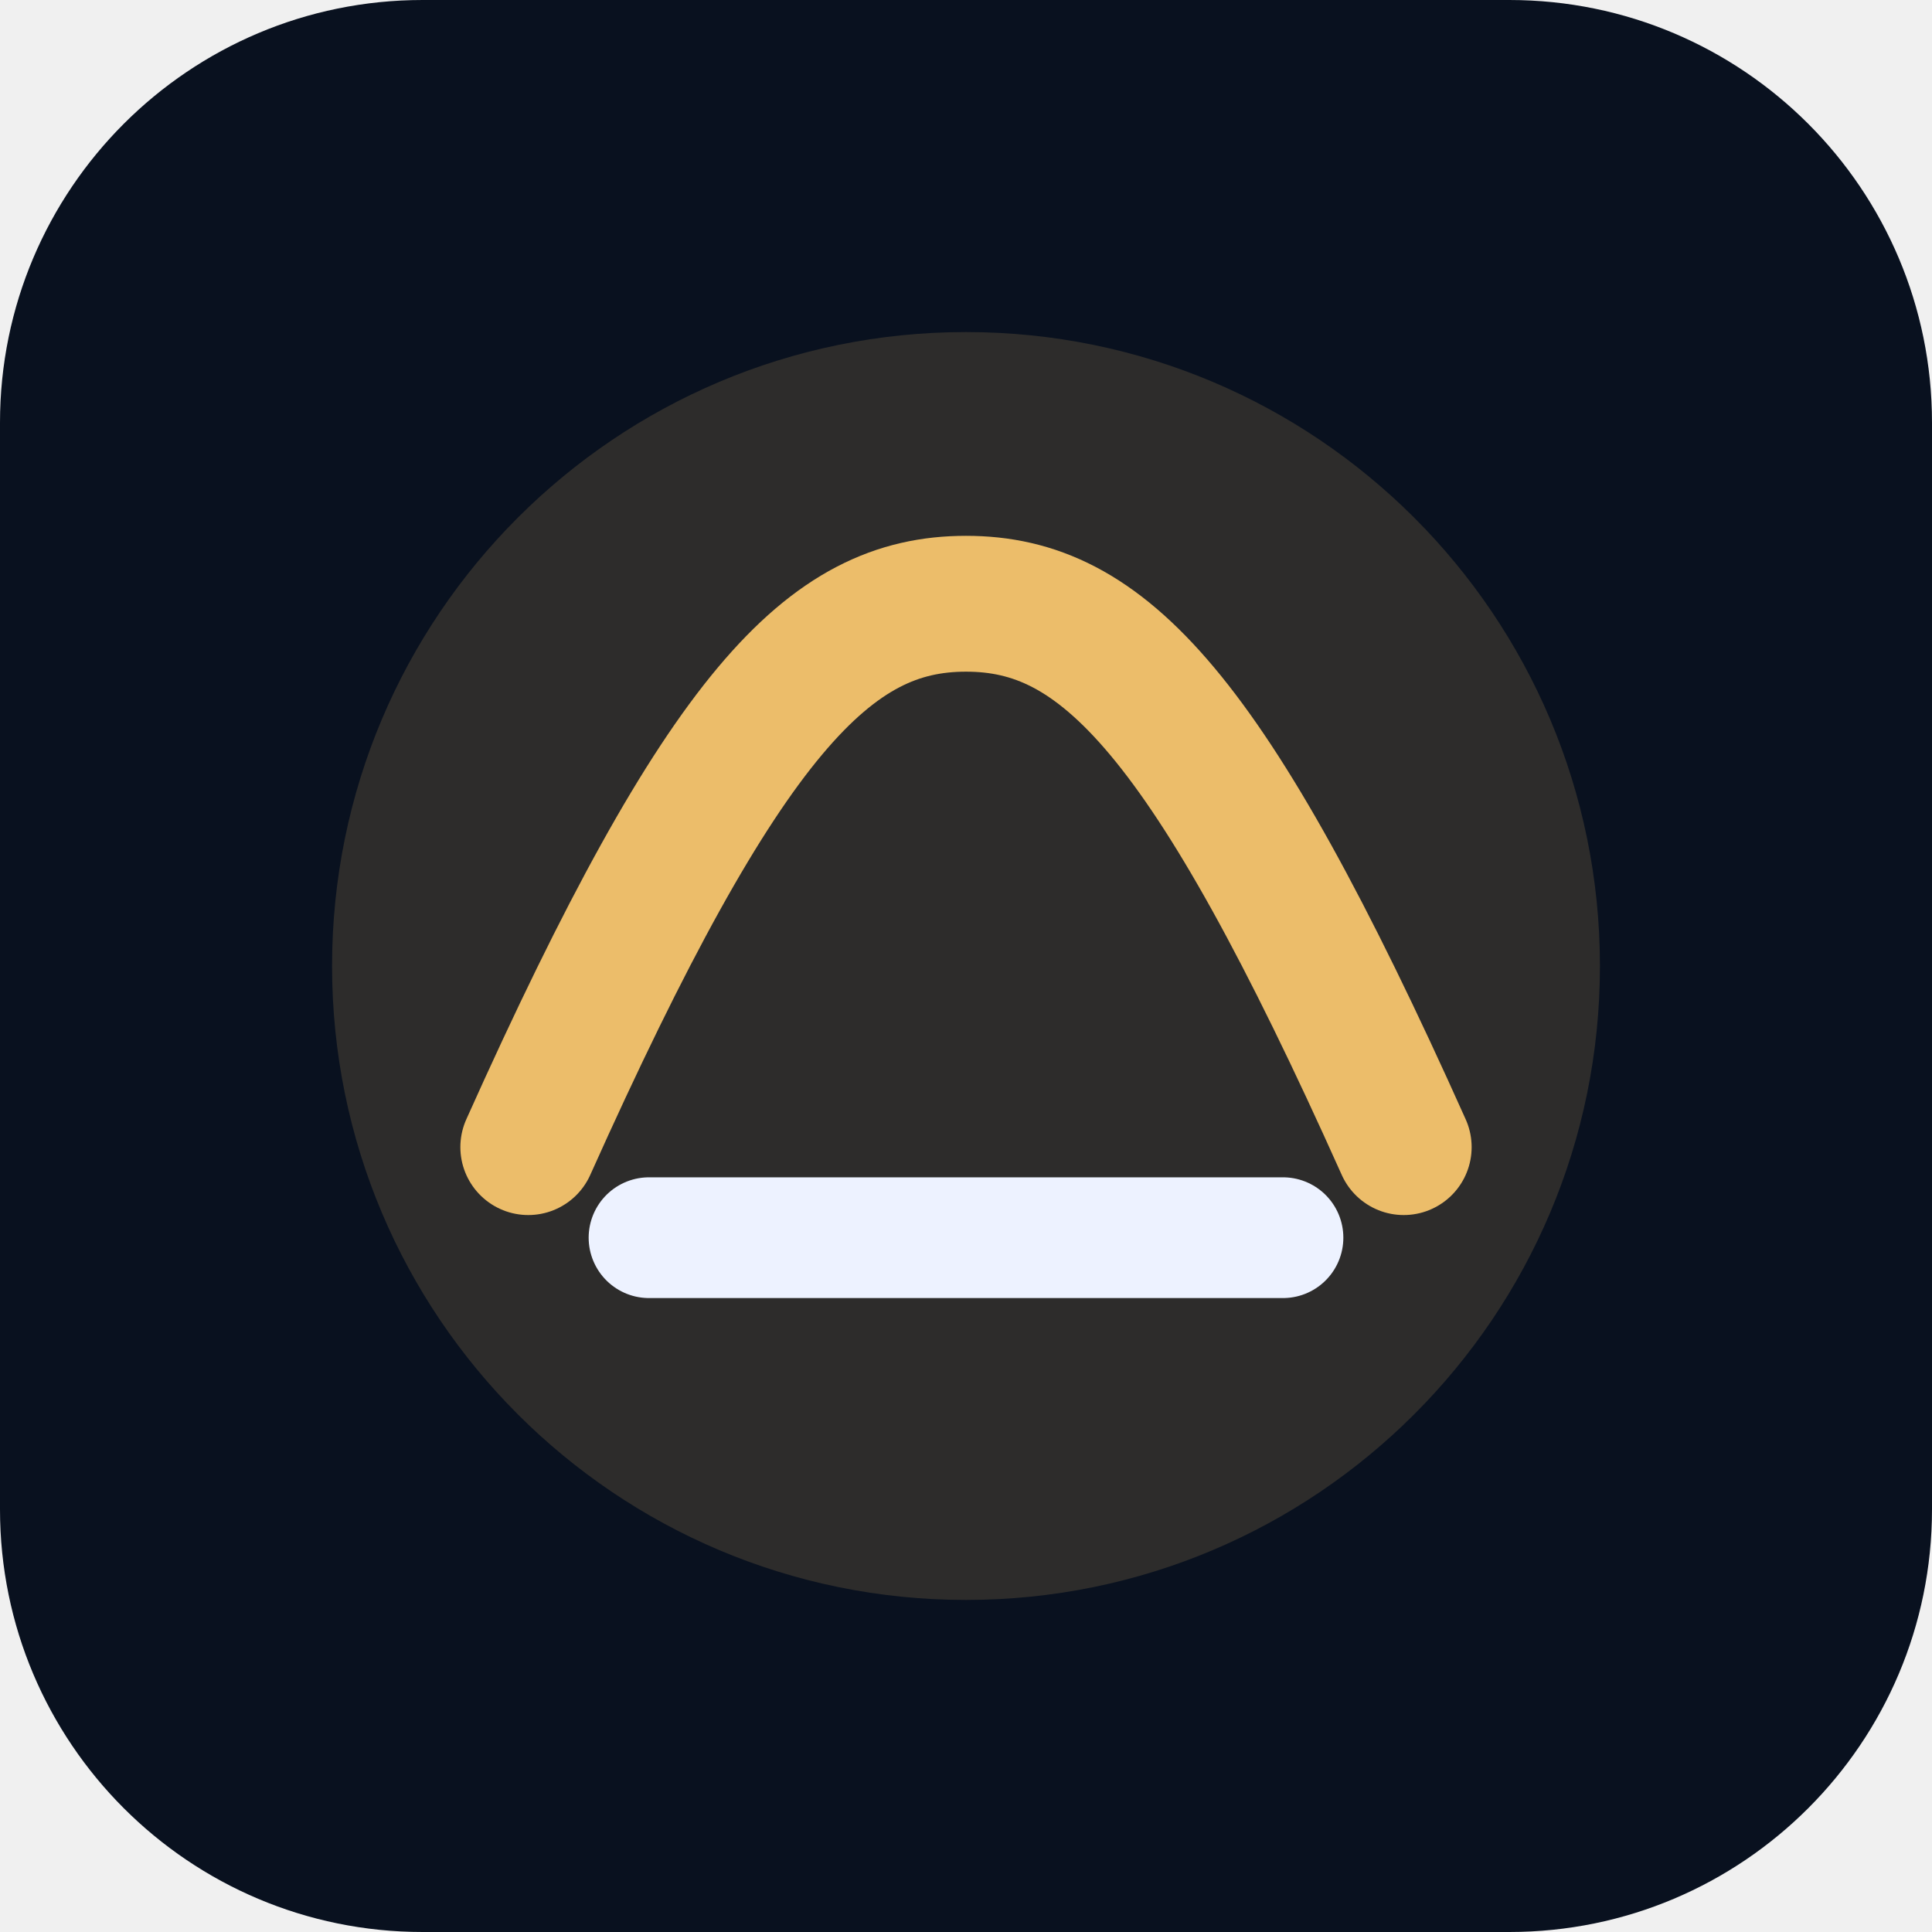
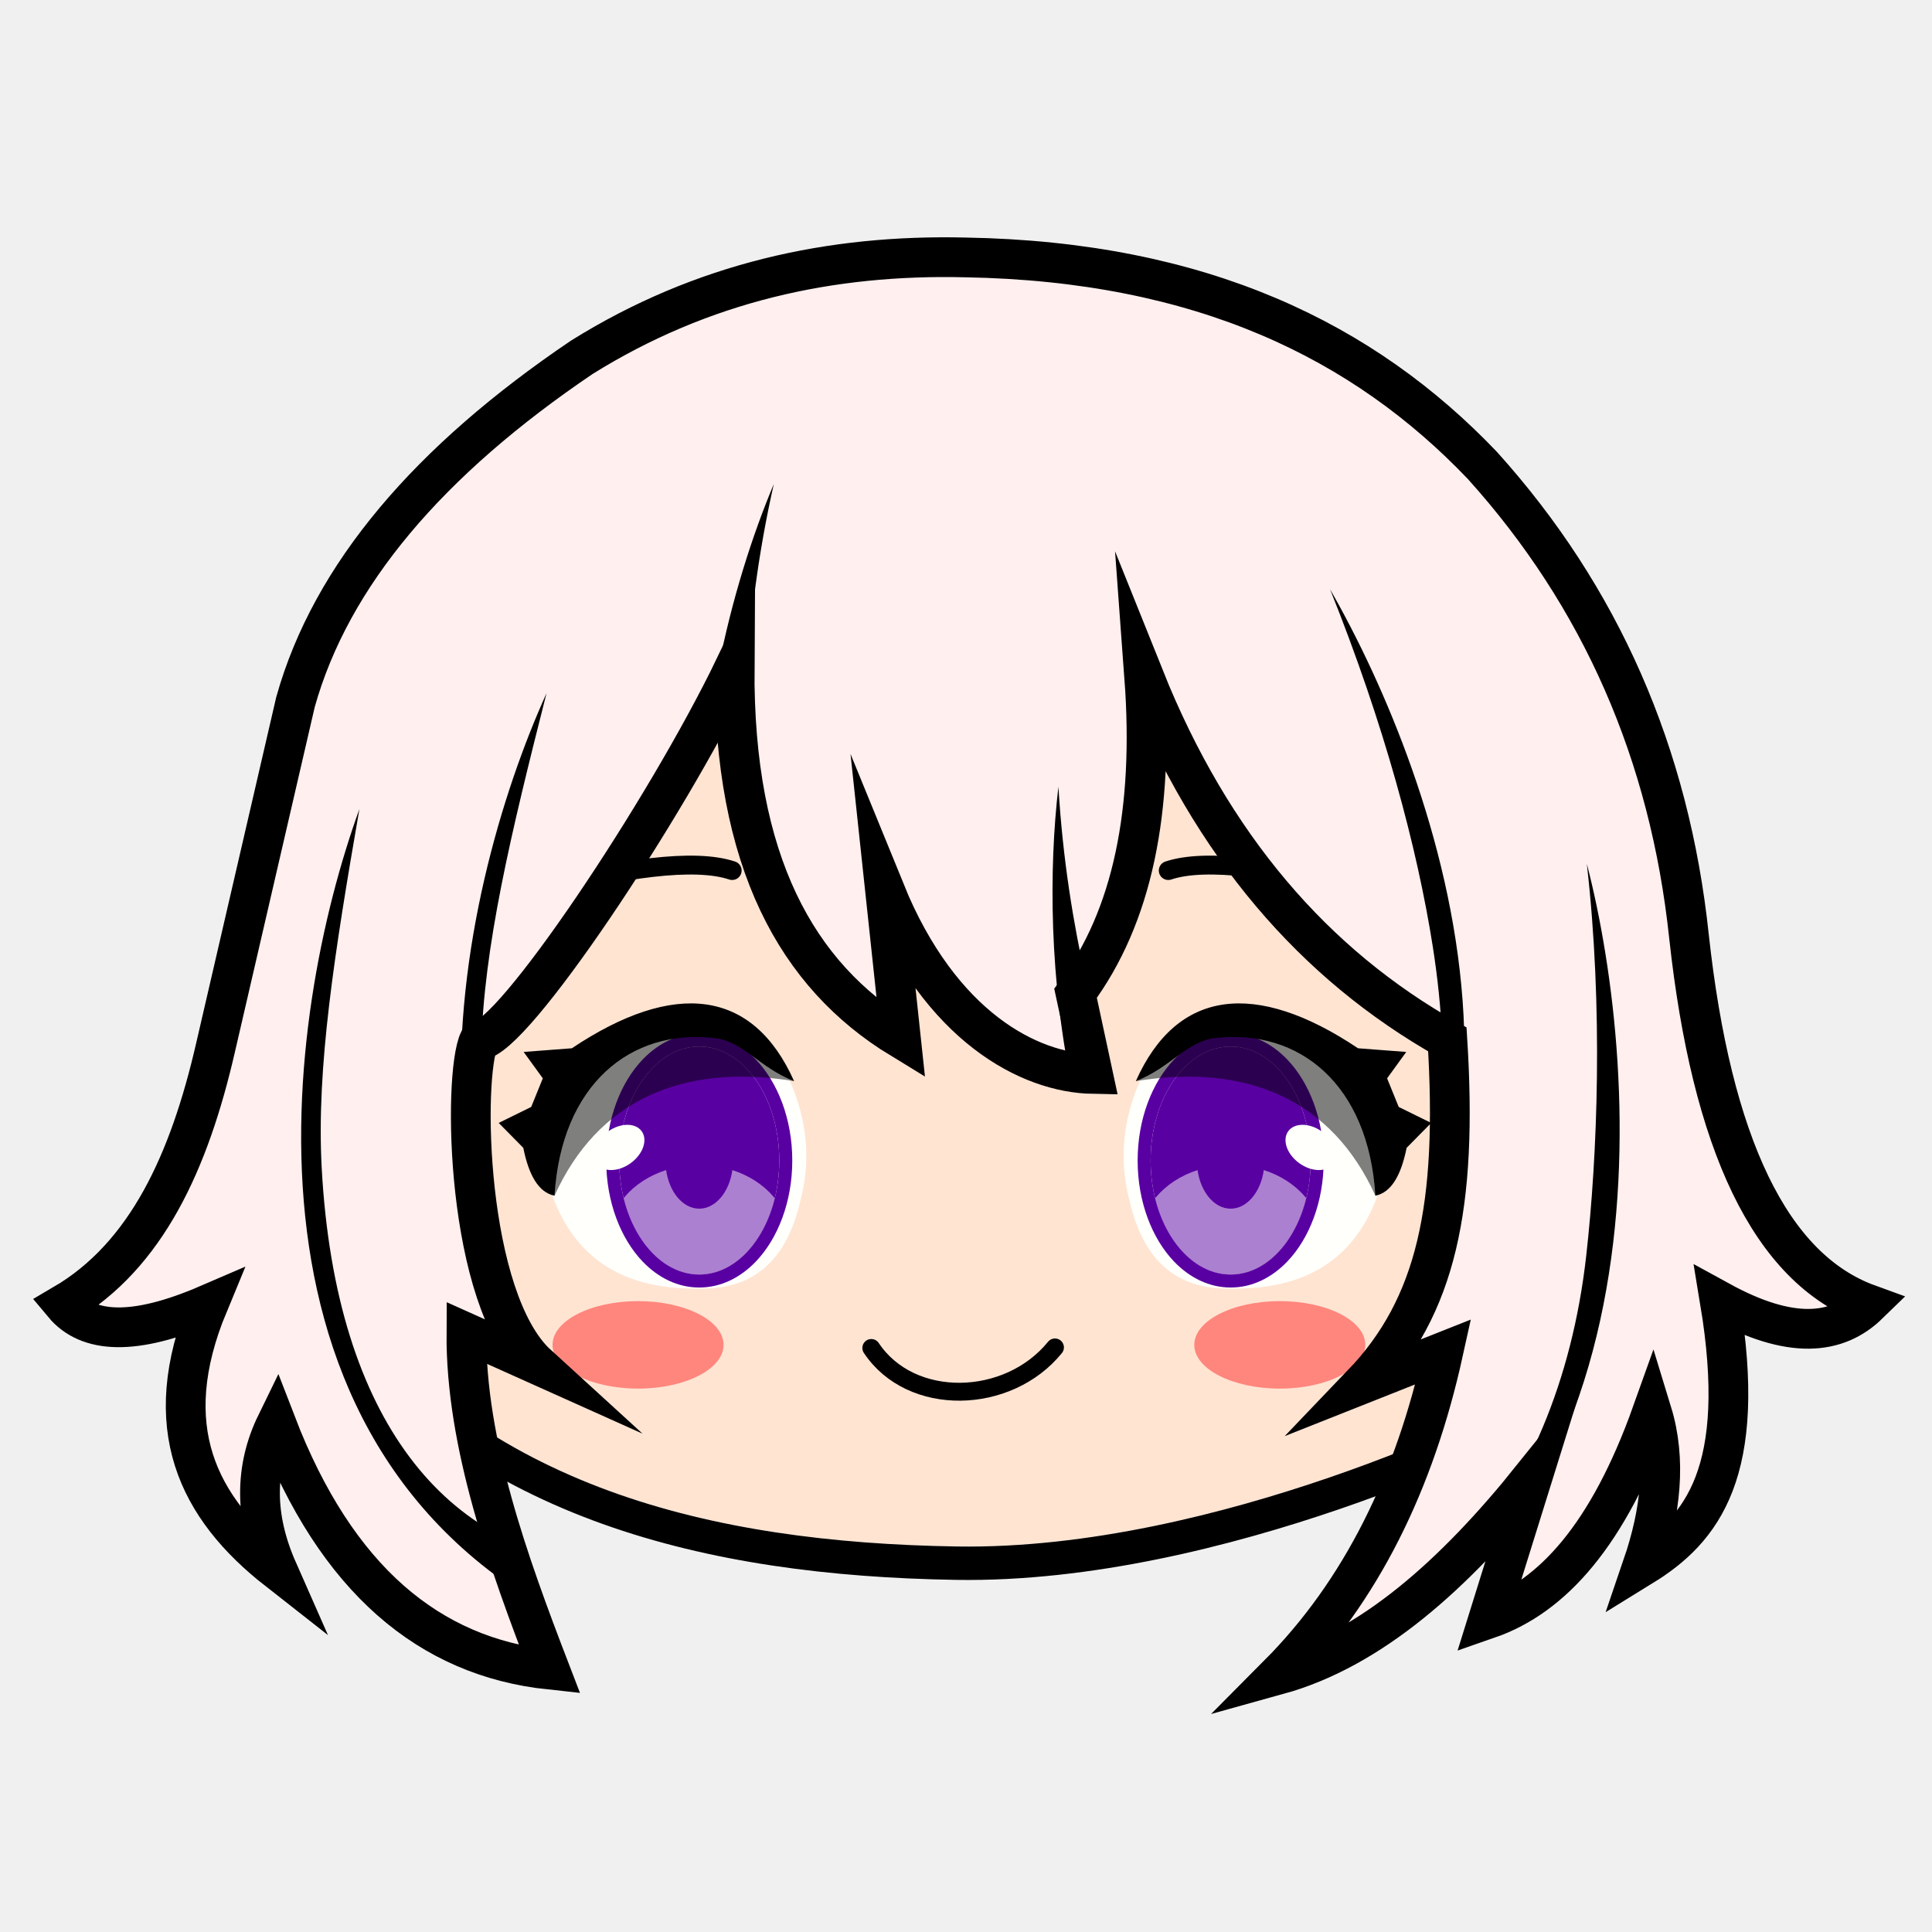
- <svg xmlns="http://www.w3.org/2000/svg" viewBox="0 0 128 128" role="img" aria-labelledby="title">
-   <rect width="128" height="128" rx="28" fill="#09111f" />
-   <circle cx="64" cy="64" r="42" fill="#ecbd6a" opacity="0.16" />
-   <path d="M35 76c13-29 20-36 29-36s16 7 29 36" fill="none" stroke="#ecbd6a" stroke-width="9" stroke-linecap="round" />
-   <path d="M43 82h42" stroke="#edf2ff" stroke-width="8" stroke-linecap="round" />
+ <svg xmlns="http://www.w3.org/2000/svg" width="100%" height="100%" viewBox="0 0 512 512" version="1.1" xml:space="preserve" style="fill-rule:evenodd;clip-rule:evenodd;stroke-linecap:round;stroke-miterlimit:32;">
+   <g id="Mio" transform="matrix(1.264427,0,0,1.264427,-67.93491,21.118)">
+     <path id="face" d="M124.555,254.45C155.227,294.867 202.279,306.588 254.227,307.424C309.316,308.31 369.154,277.844 369.154,277.844L386.319,213.984L374.347,137.51L321.96,85.273L222.906,72.26L150.871,116.15L118.765,185.762L105.037,256.658L124.555,254.45Z" style="fill:rgb(255,228,210);" />
+     <clipPath id="_clip1">
+       <path id="face1" d="M124.555,254.45C155.227,294.867 202.279,306.588 254.227,307.424C309.316,308.31 369.154,277.844 369.154,277.844L386.319,213.984L374.347,137.51L321.96,85.273L222.906,72.26L150.871,116.15L118.765,185.762L105.037,256.658L124.555,254.45Z" />
+     </clipPath>
+     <g clip-path="url(#_clip1)">
+       <g transform="matrix(1,0,0,1,0.025403,-0.657805)">
+         <ellipse cx="187.434" cy="265.825" rx="17.922" ry="9.167" style="fill:rgb(255,40,40);fill-opacity:0.5;" />
+       </g>
+       <g transform="matrix(1,0,0,1,134.526,-0.657805)">
+         <ellipse cx="187.434" cy="265.825" rx="17.922" ry="9.167" style="fill:rgb(255,40,40);fill-opacity:0.5;" />
+       </g>
+       <path d="M236.344,265.819C244.644,278.309 265.003,277.825 274.838,265.704" style="fill:none;stroke:black;stroke-width:3.75px;" />
+       <path d="M165.455,170.067C184.266,165.273 199.251,163.099 207.183,165.755" style="fill:none;stroke:black;stroke-width:3.96px;" />
+       <g transform="matrix(-1,0,0,1,505.7666,0)">
+         <path d="M165.455,170.067C184.266,165.273 199.251,163.099 207.183,165.755" style="fill:none;stroke:black;stroke-width:3.96px;" />
+       </g>
+     </g>
+     <path id="face2" d="M121.455,261.845L105.824,263.613L96.353,264.685L112.054,183.599L145.407,111.281L221.371,64.998L325.223,78.641L380.909,134.168L393.464,214.368L375.106,282.669L372.33,284.082C372.33,284.082 310.77,315.334 254.114,314.423C201.282,313.573 153.481,301.499 121.455,261.845ZM124.555,254.45C155.227,294.867 202.279,306.588 254.227,307.424C309.316,308.31 369.154,277.844 369.154,277.844L386.319,213.984L374.347,137.51L321.96,85.273L222.906,72.26L150.871,116.15L118.765,185.762L105.037,256.658L124.555,254.45Z" />
+     <path id="Hair" d="M168.948,333.245C160.319,310.822 151.318,285.916 151.48,262.643L166.391,269.335C151.281,255.548 150.666,208.68 154.15,201.318C161.018,201.312 193.08,153.388 207.696,123.155C207.426,163.948 220.785,187.715 242.549,200.981L239.257,170.17C250.805,198.483 269.442,208.147 282.787,208.393L279.153,191.486C291.097,175.444 295.606,153.139 293.556,125.309C307.692,160.561 329.169,185.413 357.079,201.151C359.253,236.107 354.816,257.109 339.222,273.38L356.232,266.633C350.228,293.898 339.05,316.774 321.594,334.325C341.072,328.929 358.478,313.405 374.884,292.989L365.656,322.594C379.044,317.942 390.793,305.084 399.973,279.364C403.007,289.272 401.863,300.108 397.945,311.562C410.484,303.836 420.122,291.715 414.189,256C429.047,264.147 438.727,263.108 445.357,256.658C424.731,249.179 412.459,222.882 407.727,179.604C403.674,141.247 389.204,108.342 364.412,80.84C339.592,54.82 305.621,38.09 256,37.249C227.968,36.586 201.002,42.389 175.683,58.173C143.751,79.754 123.14,103.714 115.661,130.434L98.872,202.994C93.418,226.66 84.492,246.439 67.025,256.658C72.149,262.801 81.792,263.386 97.382,256.658C86.694,282.4 95.181,299.328 111.938,312.456C106.988,301.242 107.076,291.027 111.63,281.7C124.23,314.398 143.768,330.552 168.948,333.245Z" style="fill:rgb(255,239,239);" />
+     <clipPath id="_clip2">
+       <path id="Hair1" d="M168.948,333.245C160.319,310.822 151.318,285.916 151.48,262.643L166.391,269.335C151.281,255.548 150.666,208.68 154.15,201.318C161.018,201.312 193.08,153.388 207.696,123.155C207.426,163.948 220.785,187.715 242.549,200.981L239.257,170.17C250.805,198.483 269.442,208.147 282.787,208.393L279.153,191.486C291.097,175.444 295.606,153.139 293.556,125.309C307.692,160.561 329.169,185.413 357.079,201.151C359.253,236.107 354.816,257.109 339.222,273.38L356.232,266.633C350.228,293.898 339.05,316.774 321.594,334.325C341.072,328.929 358.478,313.405 374.884,292.989L365.656,322.594C379.044,317.942 390.793,305.084 399.973,279.364C403.007,289.272 401.863,300.108 397.945,311.562C410.484,303.836 420.122,291.715 414.189,256C429.047,264.147 438.727,263.108 445.357,256.658C424.731,249.179 412.459,222.882 407.727,179.604C403.674,141.247 389.204,108.342 364.412,80.84C339.592,54.82 305.621,38.09 256,37.249C227.968,36.586 201.002,42.389 175.683,58.173C143.751,79.754 123.14,103.714 115.661,130.434L98.872,202.994C93.418,226.66 84.492,246.439 67.025,256.658C72.149,262.801 81.792,263.386 97.382,256.658C86.694,282.4 95.181,299.328 111.938,312.456C106.988,301.242 107.076,291.027 111.63,281.7C124.23,314.398 143.768,330.552 168.948,333.245Z" />
+     </clipPath>
+     <g clip-path="url(#_clip2)">
+       <path d="M177.024,324.983C99.153,288.856 113.621,195.452 129.054,152.868C123.853,182.918 120.013,207 121.151,228.055C124.051,281.687 147.893,308.51 179.917,311.322L177.024,324.983Z" />
+       <g transform="matrix(0.997019,0.077154,-0.077154,0.997019,51.39877,-33.78305)">
+         <path d="M177.024,324.983C99.153,288.856 113.621,195.452 129.054,152.868C123.853,182.918 120.013,207 121.151,228.055C124.051,281.687 147.893,308.51 179.917,311.322L177.024,324.983Z" />
+       </g>
+       <g transform="matrix(-0.978096,0.208155,0.208155,0.978096,425.0621,-66.50727)">
+         <path d="M177.024,324.983C99.153,288.856 112.669,193.608 126.611,150.272C121.41,180.322 120.013,207 121.151,228.055C124.051,281.687 147.893,308.51 179.917,311.322L177.024,324.983Z" />
+       </g>
+       <g transform="matrix(-0.99833,-0.05777,-0.05777,0.99833,520.313,25.76682)">
+         <path d="M177.024,324.983C99.153,288.856 111.835,189.402 125.777,146.066C120.577,176.116 120.013,207 121.151,228.055C124.051,281.687 154.687,315.362 186.712,318.174L177.024,324.983Z" />
+       </g>
+       <g transform="matrix(0.998723,0.050529,-0.050529,0.998723,96.23328,-75.22912)">
+         <path d="M177.024,324.983C99.153,288.856 112.171,196.313 127.605,153.729C122.404,183.779 123.904,208.304 125.042,229.36C127.941,282.992 147.893,308.51 179.917,311.322L177.024,324.983Z" />
+       </g>
+       <g transform="matrix(0.973452,-0.22889,0.22889,0.973452,116.1567,27.75627)">
+         <path d="M139.015,285.437C148.493,301.45 143.951,303.559 134.469,289.257C105.768,245.971 116.004,185.737 127.605,153.729C122.404,183.779 123.904,208.304 125.042,229.36C126.355,253.653 131.167,272.178 139.015,285.437Z" />
+       </g>
+     </g>
+     <path id="Hair2" d="M168.948,333.245C160.319,310.822 151.318,285.916 151.48,262.643L166.391,269.335C151.281,255.548 150.666,208.68 154.15,201.318C161.018,201.312 193.08,153.388 207.696,123.155C207.426,163.948 220.785,187.715 242.549,200.981L239.257,170.17C250.805,198.483 269.442,208.147 282.787,208.393L279.153,191.486C291.097,175.444 295.606,153.139 293.556,125.309C307.692,160.561 329.169,185.413 357.079,201.151C359.253,236.107 354.816,257.109 339.222,273.38L356.232,266.633C350.228,293.898 339.05,316.774 321.594,334.325C341.072,328.929 358.478,313.405 374.884,292.989L365.656,322.594C379.044,317.942 390.793,305.084 399.973,279.364C403.007,289.272 401.863,300.108 397.945,311.562C410.484,303.836 420.122,291.715 414.189,256C429.047,264.147 438.727,263.108 445.357,256.658C424.731,249.179 412.459,222.882 407.727,179.604C403.674,141.247 389.204,108.342 364.412,80.84C339.592,54.82 305.621,38.09 256,37.249C227.968,36.586 201.002,42.389 175.683,58.173C143.751,79.754 123.14,103.714 115.661,130.434L98.872,202.994C93.418,226.66 84.492,246.439 67.025,256.658C72.149,262.801 81.792,263.386 97.382,256.658C86.694,282.4 95.181,299.328 111.938,312.456C106.988,301.242 107.076,291.027 111.63,281.7C124.23,314.398 143.768,330.552 168.948,333.245Z" style="fill:none;stroke:black;stroke-width:8.33px;stroke-miterlimit:11;" />
+     <g id="Eyes">
+       <g>
+         <path d="M167.536,226.828C171.33,245.707 182.875,253.739 200.436,253.35C211.778,253.598 218.605,247.284 221.428,235.149C224.315,224.333 222.238,213.998 216.271,204.04C204.866,195.46 193.876,194.7 183.296,201.715L170.761,212.885L167.536,226.828Z" style="fill:rgb(255,255,252);" />
+         <clipPath id="_clip3">
+           <path d="M167.536,226.828C171.33,245.707 182.875,253.739 200.436,253.35C211.778,253.598 218.605,247.284 221.428,235.149C224.315,224.333 222.238,213.998 216.271,204.04C204.866,195.46 193.876,194.7 183.296,201.715L170.761,212.885L167.536,226.828Z" />
+         </clipPath>
+         <g clip-path="url(#_clip3)">
+           <g transform="matrix(0.914599,0,0,0.929117,14.04292,14.49896)">
+             <ellipse cx="203.629" cy="228.21" rx="18.343" ry="25.718" style="fill:rgb(89,0,162);" />
+             <clipPath id="_clip4">
+               <ellipse cx="203.629" cy="228.21" rx="18.343" ry="25.718" />
+             </clipPath>
+             <g clip-path="url(#_clip4)">
+               <g transform="matrix(1.12792,0,0,0.644005,-26.06202,98.80432)">
+                 <path d="M210.372,204.289C217.163,208.059 221.972,217.354 221.972,228.21C221.972,242.404 213.753,253.928 203.629,253.928C193.505,253.928 185.286,242.404 185.286,228.21C185.286,217.341 190.105,208.038 196.909,204.276C197.54,211.987 200.316,217.802 203.641,217.802C206.964,217.802 209.739,211.993 210.372,204.289Z" style="fill:white;fill-opacity:0.5;" />
+               </g>
+             </g>
+             <path d="M203.629,199.564C208.47,199.564 212.978,201.701 216.608,205.432C221.612,210.577 224.947,218.851 224.947,228.21C224.947,237.57 221.612,245.844 216.608,250.989C212.978,254.72 208.47,256.857 203.629,256.857C198.788,256.857 194.279,254.72 190.65,250.989C185.645,245.844 182.311,237.57 182.311,228.21C182.311,218.851 185.645,210.577 190.65,205.432C194.279,201.701 198.788,199.564 203.629,199.564ZM203.629,202.492C193.505,202.492 185.286,214.016 185.286,228.21C185.286,242.404 193.505,253.928 203.629,253.928C213.753,253.928 221.972,242.404 221.972,228.21C221.972,214.016 213.753,202.492 203.629,202.492Z" style="fill:rgb(89,0,162);" />
+           </g>
+         </g>
+         <g transform="matrix(1.080746,-0.777186,0.547187,0.760913,-144.6096,204.8329)">
+           <ellipse cx="191.8" cy="220.815" rx="4.365" ry="4.352" style="fill:rgb(255,255,252);" />
+         </g>
+         <path d="M169.949,233.903C178.917,214.086 196.513,206.056 220.157,209.889L207.174,199.383L190.892,199.022L178.318,204.142L170.138,213.752L167.536,226.533L169.949,233.903Z" style="fill-opacity:0.5;" />
+         <path d="M169.949,233.903C171.353,210.708 185.804,198.786 203.6,200.877C209.537,201.575 212.827,207.042 220.157,209.889C211.557,190.587 195.056,188.632 173.585,203.005L163.479,203.773L167.494,209.307L165.062,215.301L158.252,218.652L163.403,223.874C164.543,229.535 166.569,233.223 169.949,233.903Z" />
+       </g>
+       <g transform="matrix(-1,0,0,1,511.9438,0)">
+         <path d="M167.536,226.828C171.33,245.707 182.875,253.739 200.436,253.35C211.778,253.598 218.605,247.284 221.428,235.149C224.315,224.333 222.238,213.998 216.271,204.04C204.866,195.46 193.876,194.7 183.296,201.715L170.761,212.885L167.536,226.828Z" style="fill:rgb(255,255,252);" />
+         <clipPath id="_clip5">
+           <path d="M167.536,226.828C171.33,245.707 182.875,253.739 200.436,253.35C211.778,253.598 218.605,247.284 221.428,235.149C224.315,224.333 222.238,213.998 216.271,204.04C204.866,195.46 193.876,194.7 183.296,201.715L170.761,212.885L167.536,226.828Z" />
+         </clipPath>
+         <g clip-path="url(#_clip5)">
+           <g transform="matrix(0.914599,0,0,0.929117,14.04292,14.49896)">
+             <ellipse cx="203.629" cy="228.21" rx="18.343" ry="25.718" style="fill:rgb(89,0,162);" />
+             <clipPath id="_clip6">
+               <ellipse cx="203.629" cy="228.21" rx="18.343" ry="25.718" />
+             </clipPath>
+             <g clip-path="url(#_clip6)">
+               <g transform="matrix(1.12792,0,0,0.644005,-26.06202,98.80432)">
+                 <path d="M210.372,204.289C217.163,208.059 221.972,217.354 221.972,228.21C221.972,242.404 213.753,253.928 203.629,253.928C193.505,253.928 185.286,242.404 185.286,228.21C185.286,217.341 190.105,208.038 196.909,204.276C197.54,211.987 200.316,217.802 203.641,217.802C206.964,217.802 209.739,211.993 210.372,204.289Z" style="fill:white;fill-opacity:0.5;" />
+               </g>
+             </g>
+             <path d="M203.629,199.564C198.788,199.564 194.279,201.701 190.65,205.432C185.645,210.577 182.311,218.851 182.311,228.21C182.311,237.57 185.645,245.844 190.65,250.989C194.279,254.72 198.788,256.857 203.629,256.857C208.47,256.857 212.978,254.72 216.608,250.989C221.612,245.844 224.947,237.57 224.947,228.21C224.947,218.851 221.612,210.577 216.608,205.432C212.978,201.701 208.47,199.564 203.629,199.564ZM203.629,202.492C213.753,202.492 221.972,214.016 221.972,228.21C221.972,242.404 213.753,253.928 203.629,253.928C193.505,253.928 185.286,242.404 185.286,228.21C185.286,214.016 193.505,202.492 203.629,202.492Z" style="fill:rgb(89,0,162);" />
+           </g>
+         </g>
+         <g transform="matrix(1.080746,-0.777186,0.547187,0.760913,-144.6096,204.8329)">
+           <ellipse cx="191.8" cy="220.815" rx="4.365" ry="4.352" style="fill:rgb(255,255,252);" />
+         </g>
+         <path d="M169.949,233.903C178.917,214.086 196.513,206.056 220.157,209.889L207.174,199.383L190.892,199.022L178.318,204.142L170.138,213.752L167.536,226.533L169.949,233.903Z" style="fill-opacity:0.5;" />
+         <path d="M169.949,233.903C171.353,210.708 185.804,198.786 203.6,200.877C209.537,201.575 212.827,207.042 220.157,209.889C211.557,190.587 195.056,188.632 173.585,203.005L163.479,203.773L167.494,209.307L165.062,215.301L158.252,218.652L163.403,223.874C164.543,229.535 166.569,233.223 169.949,233.903Z" />
+       </g>
+     </g>
+   </g>
</svg>
